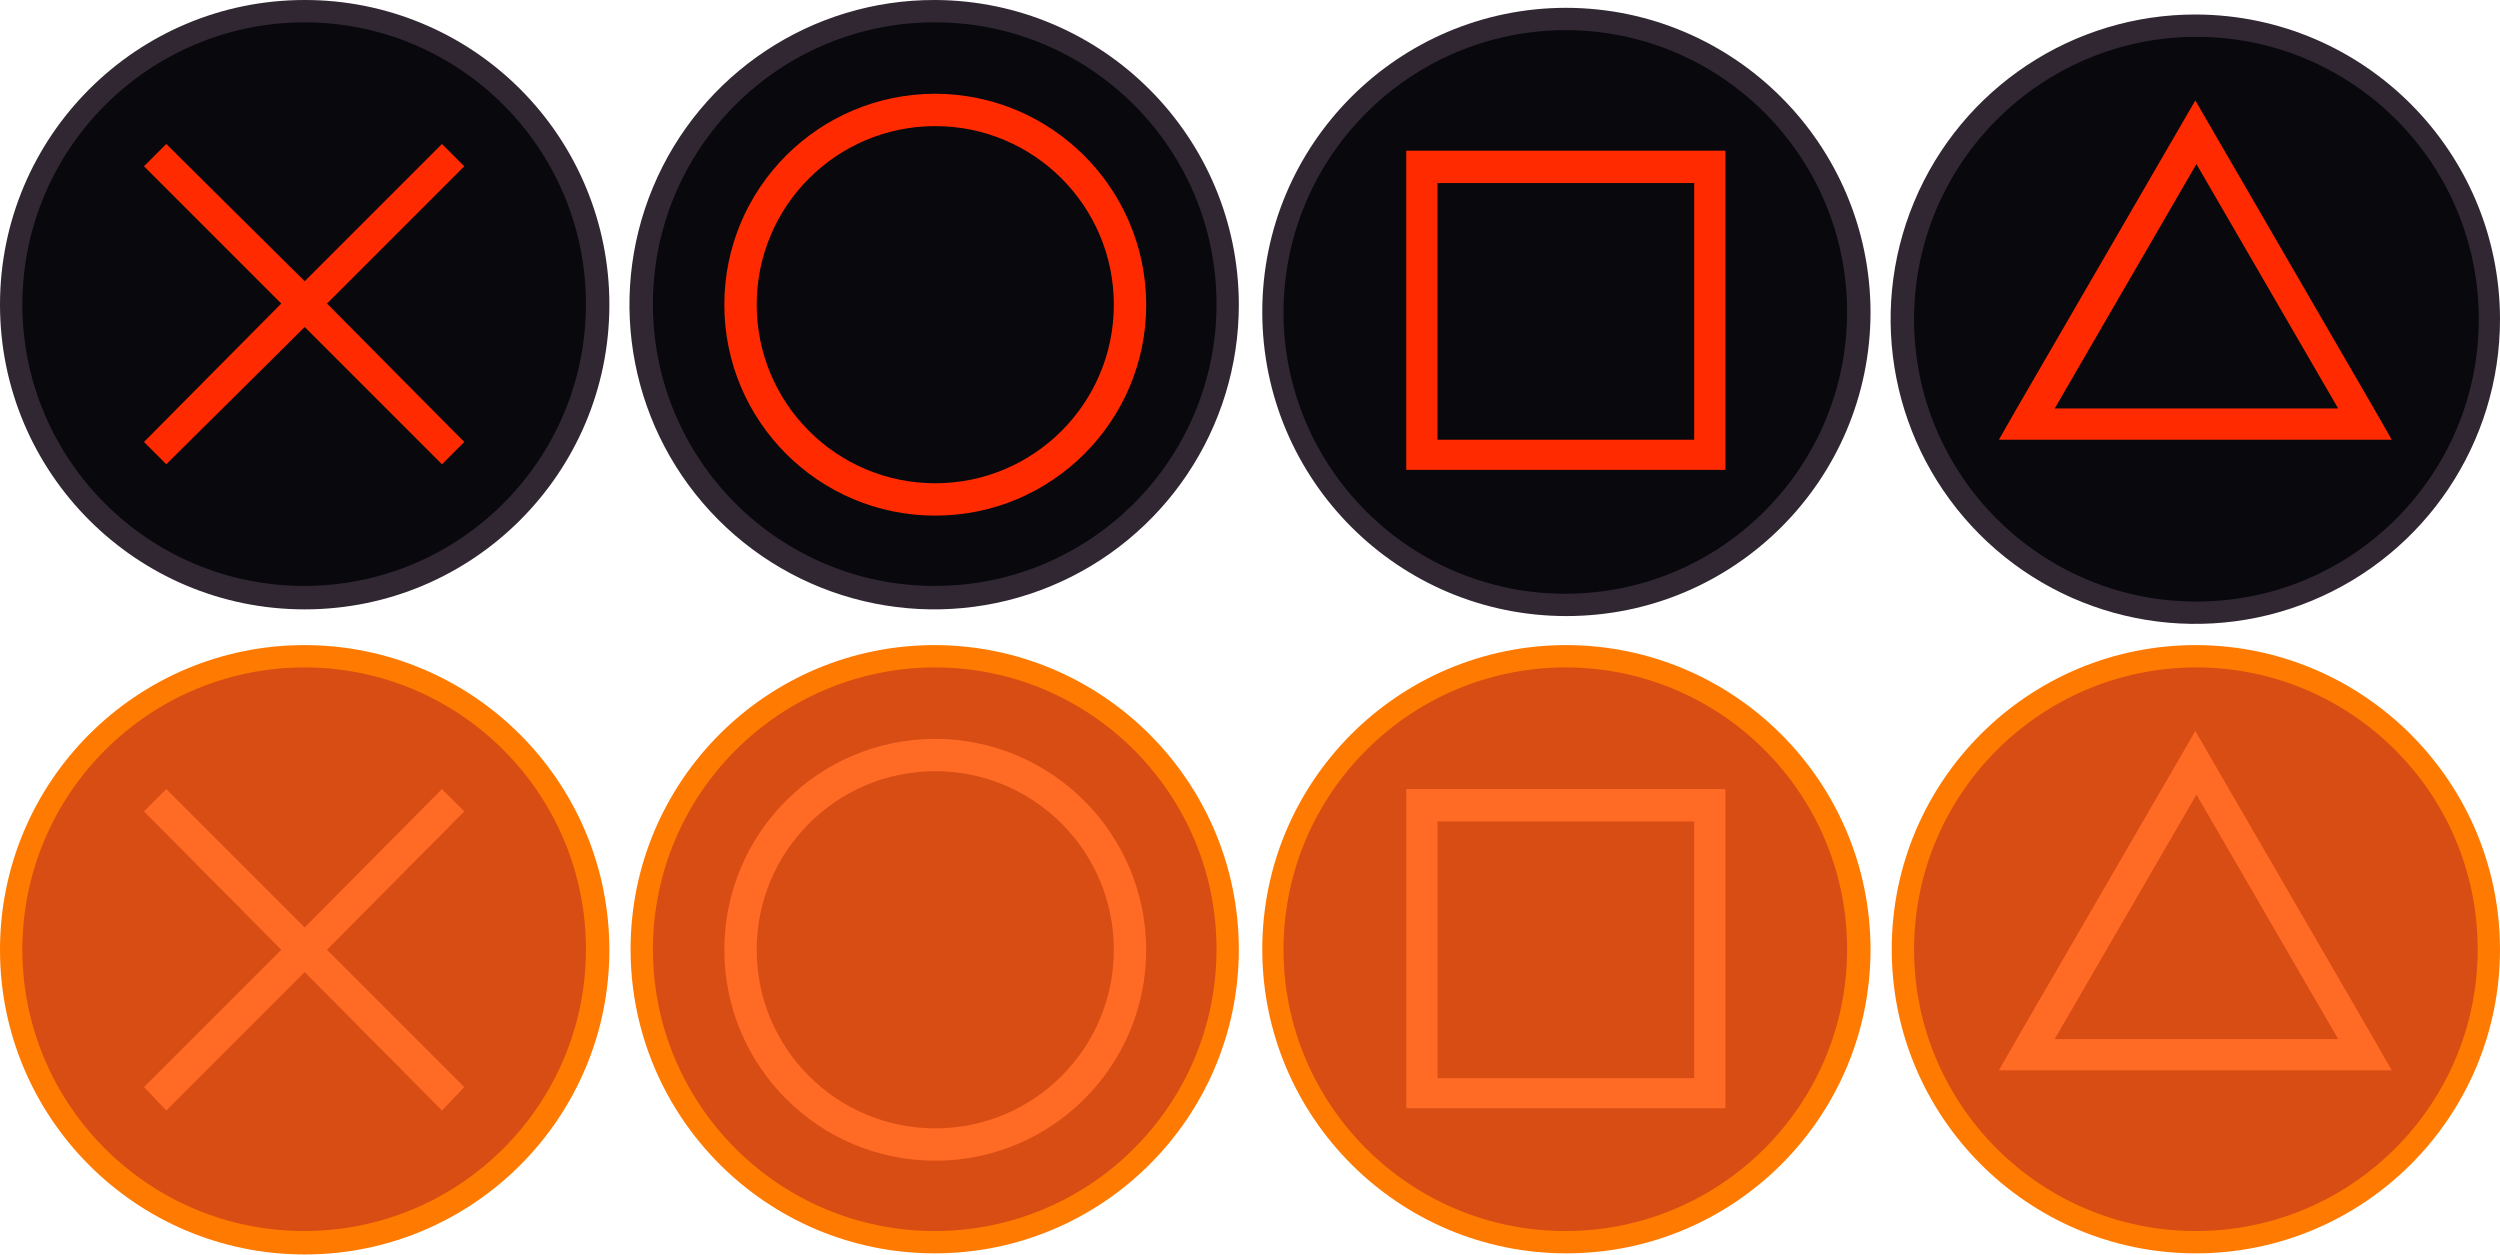
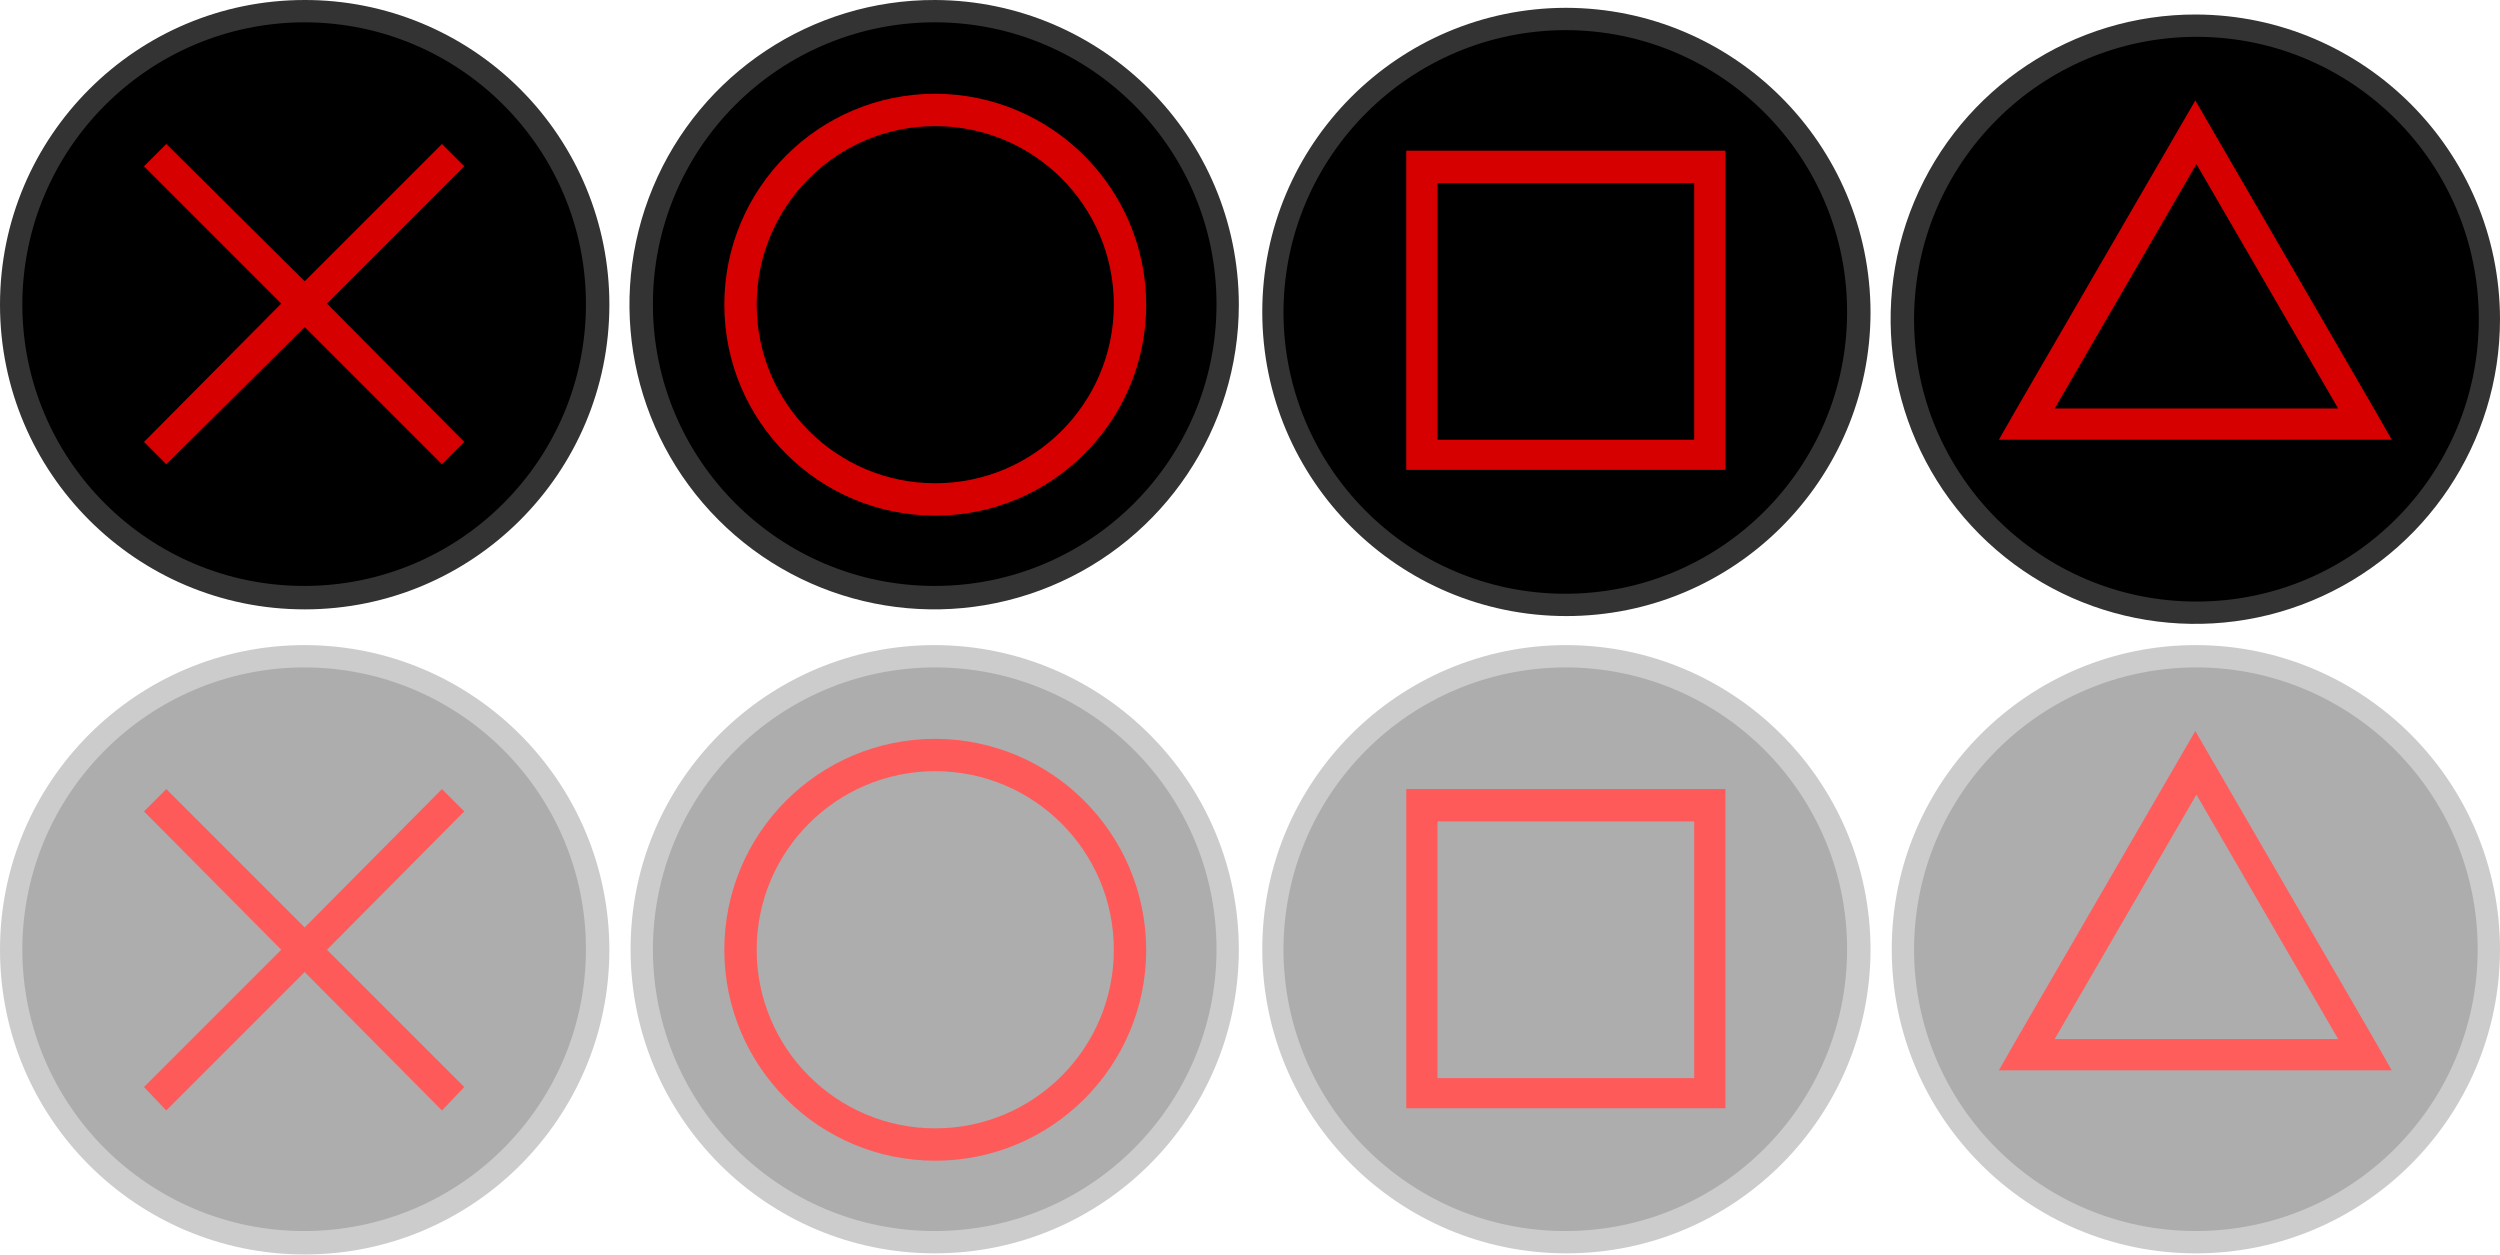
<svg xmlns="http://www.w3.org/2000/svg" id="Layer_1" data-name="Layer 1" width="224" height="112.4" viewBox="0 0 224 112.4" version="1.1">
  <defs id="defs1">
    <style id="style1">
      .cls-1 {
-         fill: #ff9f2f;
+         fill: #e6e6e6;
      }

      .cls-2 {
-         fill: #ffb94c;
+         fill: #f0f0f0;
      }

      .cls-3 {
-         fill: #ff6a00;
+         fill: #009898;
      }

      .cls-4 {
-         fill: #8a2a0c;
+         fill: #824e20;
      }

      .cls-5 {
-         fill: #ff7a00;
+         fill: #079647;
      }

      .cls-6 {
-         fill: #e83a17;
+         fill: #be1e5f;
      }

      .cls-7 {
-         fill: #1c1824;
+         fill: #1a1a1a;
      }

      .cls-8 {
-         fill: #111017;
+         fill: #0f0f0f;
      }

      .cls-9 {
-         fill: #ff8740;
+         fill: #f16667;
      }

      .cls-10 {
-         fill: #ff9a2e;
+         fill: #7fb1df;
      }

      .cls-11 {
-         fill: #ff7a26;
+         fill: #cb79b1;
      }

      .cls-12 {
-         fill: #ffae42;
+         fill: #66c194;
      }
    </style>
  </defs>
  <g id="g12">
    <g id="g3">
      <g id="g2">
-         <path class="cls-1" d="M83.8,111.3A26.25,26.25,0,1,1,110,85.1,26.33,26.33,0,0,1,83.8,111.3Z" id="path1" style="fill:#d84d14;fill-opacity:1" />
-         <path class="cls-2" d="M83.8,59.8A25.25,25.25,0,1,1,58.5,85.1,25.31,25.31,0,0,1,83.8,59.8m0-2A27.25,27.25,0,1,0,111,85.1,27.31,27.31,0,0,0,83.8,57.8Z" id="path2" style="fill:#ff7a00;fill-opacity:1" />
+         <path class="cls-1" d="M83.8,111.3A26.25,26.25,0,1,1,110,85.1,26.33,26.33,0,0,1,83.8,111.3Z" id="path1" style="fill:#adadad;fill-opacity:1" />
+         <path class="cls-2" d="M83.8,59.8A25.25,25.25,0,1,1,58.5,85.1,25.31,25.31,0,0,1,83.8,59.8m0-2A27.25,27.25,0,1,0,111,85.1,27.31,27.31,0,0,0,83.8,57.8Z" id="path2" style="fill:#cccccc;fill-opacity:1" />
      </g>
-       <path class="cls-3" d="M83.8,66.2a18.9,18.9,0,1,0,18.9,18.9A18.95,18.95,0,0,0,83.8,66.2Zm0,34.9a16,16,0,1,1,16-16A16,16,0,0,1,83.8,101.1Z" id="path3" style="fill:#ff6a25;fill-opacity:1" />
+       <path class="cls-3" d="M83.8,66.2a18.9,18.9,0,1,0,18.9,18.9A18.95,18.95,0,0,0,83.8,66.2Zm0,34.9a16,16,0,1,1,16-16A16,16,0,0,1,83.8,101.1Z" id="path3" style="fill:#ff5a5a;fill-opacity:1" />
    </g>
    <g id="g6">
      <g id="g5">
-         <path class="cls-1" d="M27.2,111.3A26.2,26.2,0,1,1,53.6,85.1,26.23,26.23,0,0,1,27.2,111.3Z" id="path4" style="fill:#d84d14;fill-opacity:1" />
-         <path class="cls-2" d="M27.3,59.8A25.25,25.25,0,1,1,2,85.1,25.31,25.31,0,0,1,27.3,59.8m0-2A27.3,27.3,0,1,0,54.6,85.1,27.34,27.34,0,0,0,27.3,57.8Z" id="path5" style="fill:#ff7a00;fill-opacity:1" />
+         <path class="cls-1" d="M27.2,111.3A26.2,26.2,0,1,1,53.6,85.1,26.23,26.23,0,0,1,27.2,111.3Z" id="path4" style="fill:#adadad;fill-opacity:1" />
+         <path class="cls-2" d="M27.3,59.8A25.25,25.25,0,1,1,2,85.1,25.31,25.31,0,0,1,27.3,59.8m0-2A27.3,27.3,0,1,0,54.6,85.1,27.34,27.34,0,0,0,27.3,57.8Z" id="path5" style="fill:#cccccc;fill-opacity:1" />
      </g>
-       <polygon class="cls-4" points="41.6 72.7 39.6 70.7 27.3 83.1 14.9 70.7 12.9 72.7 25.2 85.1 12.9 97.4 14.9 99.5 27.3 87.1 39.6 99.5 41.6 97.4 29.3 85.1 41.6 72.7" id="polygon5" style="fill:#ff6a25;fill-opacity:1" />
+       <polygon class="cls-4" points="41.6 72.7 39.6 70.7 27.3 83.1 14.9 70.7 12.9 72.7 25.2 85.1 12.9 97.4 14.9 99.5 27.3 87.1 39.6 99.5 41.6 97.4 29.3 85.1 41.6 72.7" id="polygon5" style="fill:#ff5a5a;fill-opacity:1" />
    </g>
    <g id="g8">
      <g id="g7">
-         <path class="cls-1" d="M140.3,111.3A26.25,26.25,0,1,1,166.6,85,26.25,26.25,0,0,1,140.3,111.3Z" id="path6" style="fill:#d84d14;fill-opacity:1" />
-         <path class="cls-2" d="M140.3,59.8A25.25,25.25,0,1,1,115,85.1a25.31,25.31,0,0,1,25.3-25.3m0-2A27.25,27.25,0,1,0,167.6,85a27.31,27.31,0,0,0-27.3-27.2Z" id="path7" style="fill:#ff7a00;fill-opacity:1" />
+         <path class="cls-1" d="M140.3,111.3A26.25,26.25,0,1,1,166.6,85,26.25,26.25,0,0,1,140.3,111.3Z" id="path6" style="fill:#adadad;fill-opacity:1" />
+         <path class="cls-2" d="M140.3,59.8A25.25,25.25,0,1,1,115,85.1a25.31,25.31,0,0,1,25.3-25.3m0-2A27.25,27.25,0,1,0,167.6,85a27.31,27.31,0,0,0-27.3-27.2Z" id="path7" style="fill:#cccccc;fill-opacity:1" />
      </g>
-       <path class="cls-5" d="M151.8,70.7H126V99.3h28.6V70.7Zm0,25.9h-23v-23h23Z" id="path8" style="fill:#ff6a25;fill-opacity:1" />
+       <path class="cls-5" d="M151.8,70.7H126V99.3h28.6V70.7Zm0,25.9h-23v-23h23Z" id="path8" style="fill:#ff5a5a;fill-opacity:1" />
    </g>
    <g id="g11">
      <g id="g10">
-         <path class="cls-1" d="M196.7,111.3A26.25,26.25,0,1,1,223,85.1,26.33,26.33,0,0,1,196.7,111.3Z" id="path9" style="fill:#d84d14;fill-opacity:1" />
-         <path class="cls-2" d="M196.8,59.8a25.25,25.25,0,1,1-25.3,25.3,25.31,25.31,0,0,1,25.3-25.3m0-2A27.25,27.25,0,1,0,224,85.1a27.31,27.31,0,0,0-27.2-27.3Z" id="path10" style="fill:#ff7a00;fill-opacity:1" />
+         <path class="cls-1" d="M196.7,111.3A26.25,26.25,0,1,1,223,85.1,26.33,26.33,0,0,1,196.7,111.3Z" id="path9" style="fill:#adadad;fill-opacity:1" />
+         <path class="cls-2" d="M196.8,59.8a25.25,25.25,0,1,1-25.3,25.3,25.31,25.31,0,0,1,25.3-25.3m0-2A27.25,27.25,0,1,0,224,85.1a27.31,27.31,0,0,0-27.2-27.3Z" id="path10" style="fill:#cccccc;fill-opacity:1" />
      </g>
-       <path class="cls-6" d="M212.7,93.1l-16-27.6-16,27.6-1.6,2.8h35.2Zm-15.9,0H184.1l12.7-21.9,12.7,21.9Z" id="path11" style="fill:#ff6a25;fill-opacity:1" />
+       <path class="cls-6" d="M212.7,93.1l-16-27.6-16,27.6-1.6,2.8h35.2Zm-15.9,0H184.1l12.7-21.9,12.7,21.9Z" id="path11" style="fill:#ff5c5c;fill-opacity:1" />
    </g>
  </g>
  <g id="g23">
    <g id="g14">
      <g id="g13">
-         <path class="cls-7" d="M83.8,53.5A26.25,26.25,0,1,1,110,27.2,26.33,26.33,0,0,1,83.8,53.5Z" id="path12" style="fill:#08080d;fill-opacity:1" />
-         <path class="cls-8" d="M83.8,2A25.25,25.25,0,1,1,58.5,27.3,25.24,25.24,0,0,1,83.8,2m0-2A27.3,27.3,0,1,0,111,27.3,27.34,27.34,0,0,0,83.8,0Z" id="path13" style="fill:#302733;fill-opacity:1" />
+         <path class="cls-7" d="M83.8,53.5A26.25,26.25,0,1,1,110,27.2,26.33,26.33,0,0,1,83.8,53.5Z" id="path12" style="fill:#000000;fill-opacity:1" />
+         <path class="cls-8" d="M83.8,2A25.25,25.25,0,1,1,58.5,27.3,25.24,25.24,0,0,1,83.8,2m0-2A27.3,27.3,0,1,0,111,27.3,27.34,27.34,0,0,0,83.8,0Z" id="path13" style="fill:#333333;fill-opacity:1" />
      </g>
-       <path class="cls-9" d="M83.8,8.4a18.9,18.9,0,1,0,18.9,18.9A18.95,18.95,0,0,0,83.8,8.4Zm0,34.9a16,16,0,1,1,16-16A16,16,0,0,1,83.8,43.3Z" id="path14" style="fill:#ff2a00;fill-opacity:1" />
+       <path class="cls-9" d="M83.8,8.4a18.9,18.9,0,1,0,18.9,18.9A18.95,18.95,0,0,0,83.8,8.4Zm0,34.9a16,16,0,1,1,16-16A16,16,0,0,1,83.8,43.3Z" id="path14" style="fill:#d60000;fill-opacity:1" />
    </g>
    <g id="g17">
      <g id="g16">
-         <path class="cls-7" d="M27.2,53.5A26.25,26.25,0,1,1,53.5,27.3,26.29,26.29,0,0,1,27.2,53.5Z" id="path15" style="fill:#08080d;fill-opacity:1" />
-         <path class="cls-8" d="M27.3,2A25.25,25.25,0,1,1,2,27.3,25.33,25.33,0,0,1,27.3,2m0-2A27.3,27.3,0,1,0,54.6,27.3,27.27,27.27,0,0,0,27.3,0Z" id="path16" style="fill:#302733;fill-opacity:1" />
+         <path class="cls-7" d="M27.2,53.5A26.25,26.25,0,1,1,53.5,27.3,26.29,26.29,0,0,1,27.2,53.5Z" id="path15" style="fill:#000000;fill-opacity:1" />
+         <path class="cls-8" d="M27.3,2A25.25,25.25,0,1,1,2,27.3,25.33,25.33,0,0,1,27.3,2m0-2A27.3,27.3,0,1,0,54.6,27.3,27.27,27.27,0,0,0,27.3,0Z" id="path16" style="fill:#333333;fill-opacity:1" />
      </g>
-       <polygon class="cls-10" points="41.6 14.9 39.6 12.9 27.3 25.2 14.9 12.9 12.9 14.9 25.2 27.2 12.9 39.6 14.9 41.6 27.3 29.3 39.6 41.6 41.6 39.6 29.3 27.2 41.6 14.9" id="polygon16" style="fill:#ff2a00;fill-opacity:1" />
+       <polygon class="cls-10" points="41.6 14.9 39.6 12.9 27.3 25.2 14.9 12.9 12.9 14.9 25.2 27.2 12.9 39.6 14.9 41.6 27.3 29.3 39.6 41.6 41.6 39.6 29.3 27.2 41.6 14.9" id="polygon16" style="fill:#d60000;fill-opacity:1" />
    </g>
    <g id="g19">
      <g id="g18">
-         <path class="cls-7" d="M140.3,54.2A26.25,26.25,0,1,1,166.6,28,26.23,26.23,0,0,1,140.3,54.2Z" id="path17" style="fill:#08080d;fill-opacity:1" />
-         <path class="cls-8" d="M140.3,2.7A25.25,25.25,0,1,1,115,27.9,25.33,25.33,0,0,1,140.3,2.7m0-2A27.25,27.25,0,1,0,167.6,28,27.34,27.34,0,0,0,140.3.7Z" id="path18" style="fill:#302733;fill-opacity:1" />
+         <path class="cls-7" d="M140.3,54.2A26.25,26.25,0,1,1,166.6,28,26.23,26.23,0,0,1,140.3,54.2Z" id="path17" style="fill:#000000;fill-opacity:1" />
+         <path class="cls-8" d="M140.3,2.7A25.25,25.25,0,1,1,115,27.9,25.33,25.33,0,0,1,140.3,2.7m0-2A27.25,27.25,0,1,0,167.6,28,27.34,27.34,0,0,0,140.3.7Z" id="path18" style="fill:#333333;fill-opacity:1" />
      </g>
-       <path class="cls-11" d="M151.8,13.5H126V42.1h28.6V13.5Zm0,25.9h-23v-23h23Z" id="path19" style="fill:#ff2a00;fill-opacity:1" />
+       <path class="cls-11" d="M151.8,13.5H126V42.1h28.6V13.5Zm0,25.9h-23v-23h23Z" id="path19" style="fill:#d60000;fill-opacity:1" />
    </g>
    <g id="g22">
      <g id="g21">
-         <path class="cls-7" d="M196.7,54.8A26.3,26.3,0,1,1,223,28.6,26.33,26.33,0,0,1,196.7,54.8Z" id="path20" style="fill:#08080d;fill-opacity:1" />
-         <path class="cls-8" d="M196.8,3.3a25.3,25.3,0,1,1-25.3,25.3A25.33,25.33,0,0,1,196.8,3.3m0-2A27.3,27.3,0,1,0,224,28.6,27.34,27.34,0,0,0,196.8,1.3Z" id="path21" style="fill:#302733;fill-opacity:1" />
+         <path class="cls-7" d="M196.7,54.8A26.3,26.3,0,1,1,223,28.6,26.33,26.33,0,0,1,196.7,54.8Z" id="path20" style="fill:#000000;fill-opacity:1" />
+         <path class="cls-8" d="M196.8,3.3a25.3,25.3,0,1,1-25.3,25.3A25.33,25.33,0,0,1,196.8,3.3m0-2A27.3,27.3,0,1,0,224,28.6,27.34,27.34,0,0,0,196.8,1.3Z" id="path21" style="fill:#333333;fill-opacity:1" />
      </g>
-       <path class="cls-12" d="M212.7,36.6,196.7,9l-16,27.6-1.6,2.8h35.2Zm-15.9,0H184.1l12.7-21.9,12.7,21.9Z" id="path22" style="fill:#ff2a00;fill-opacity:1" />
+       <path class="cls-12" d="M212.7,36.6,196.7,9l-16,27.6-1.6,2.8h35.2Zm-15.9,0H184.1l12.7-21.9,12.7,21.9Z" id="path22" style="fill:#d60000;fill-opacity:1" />
    </g>
  </g>
</svg>
